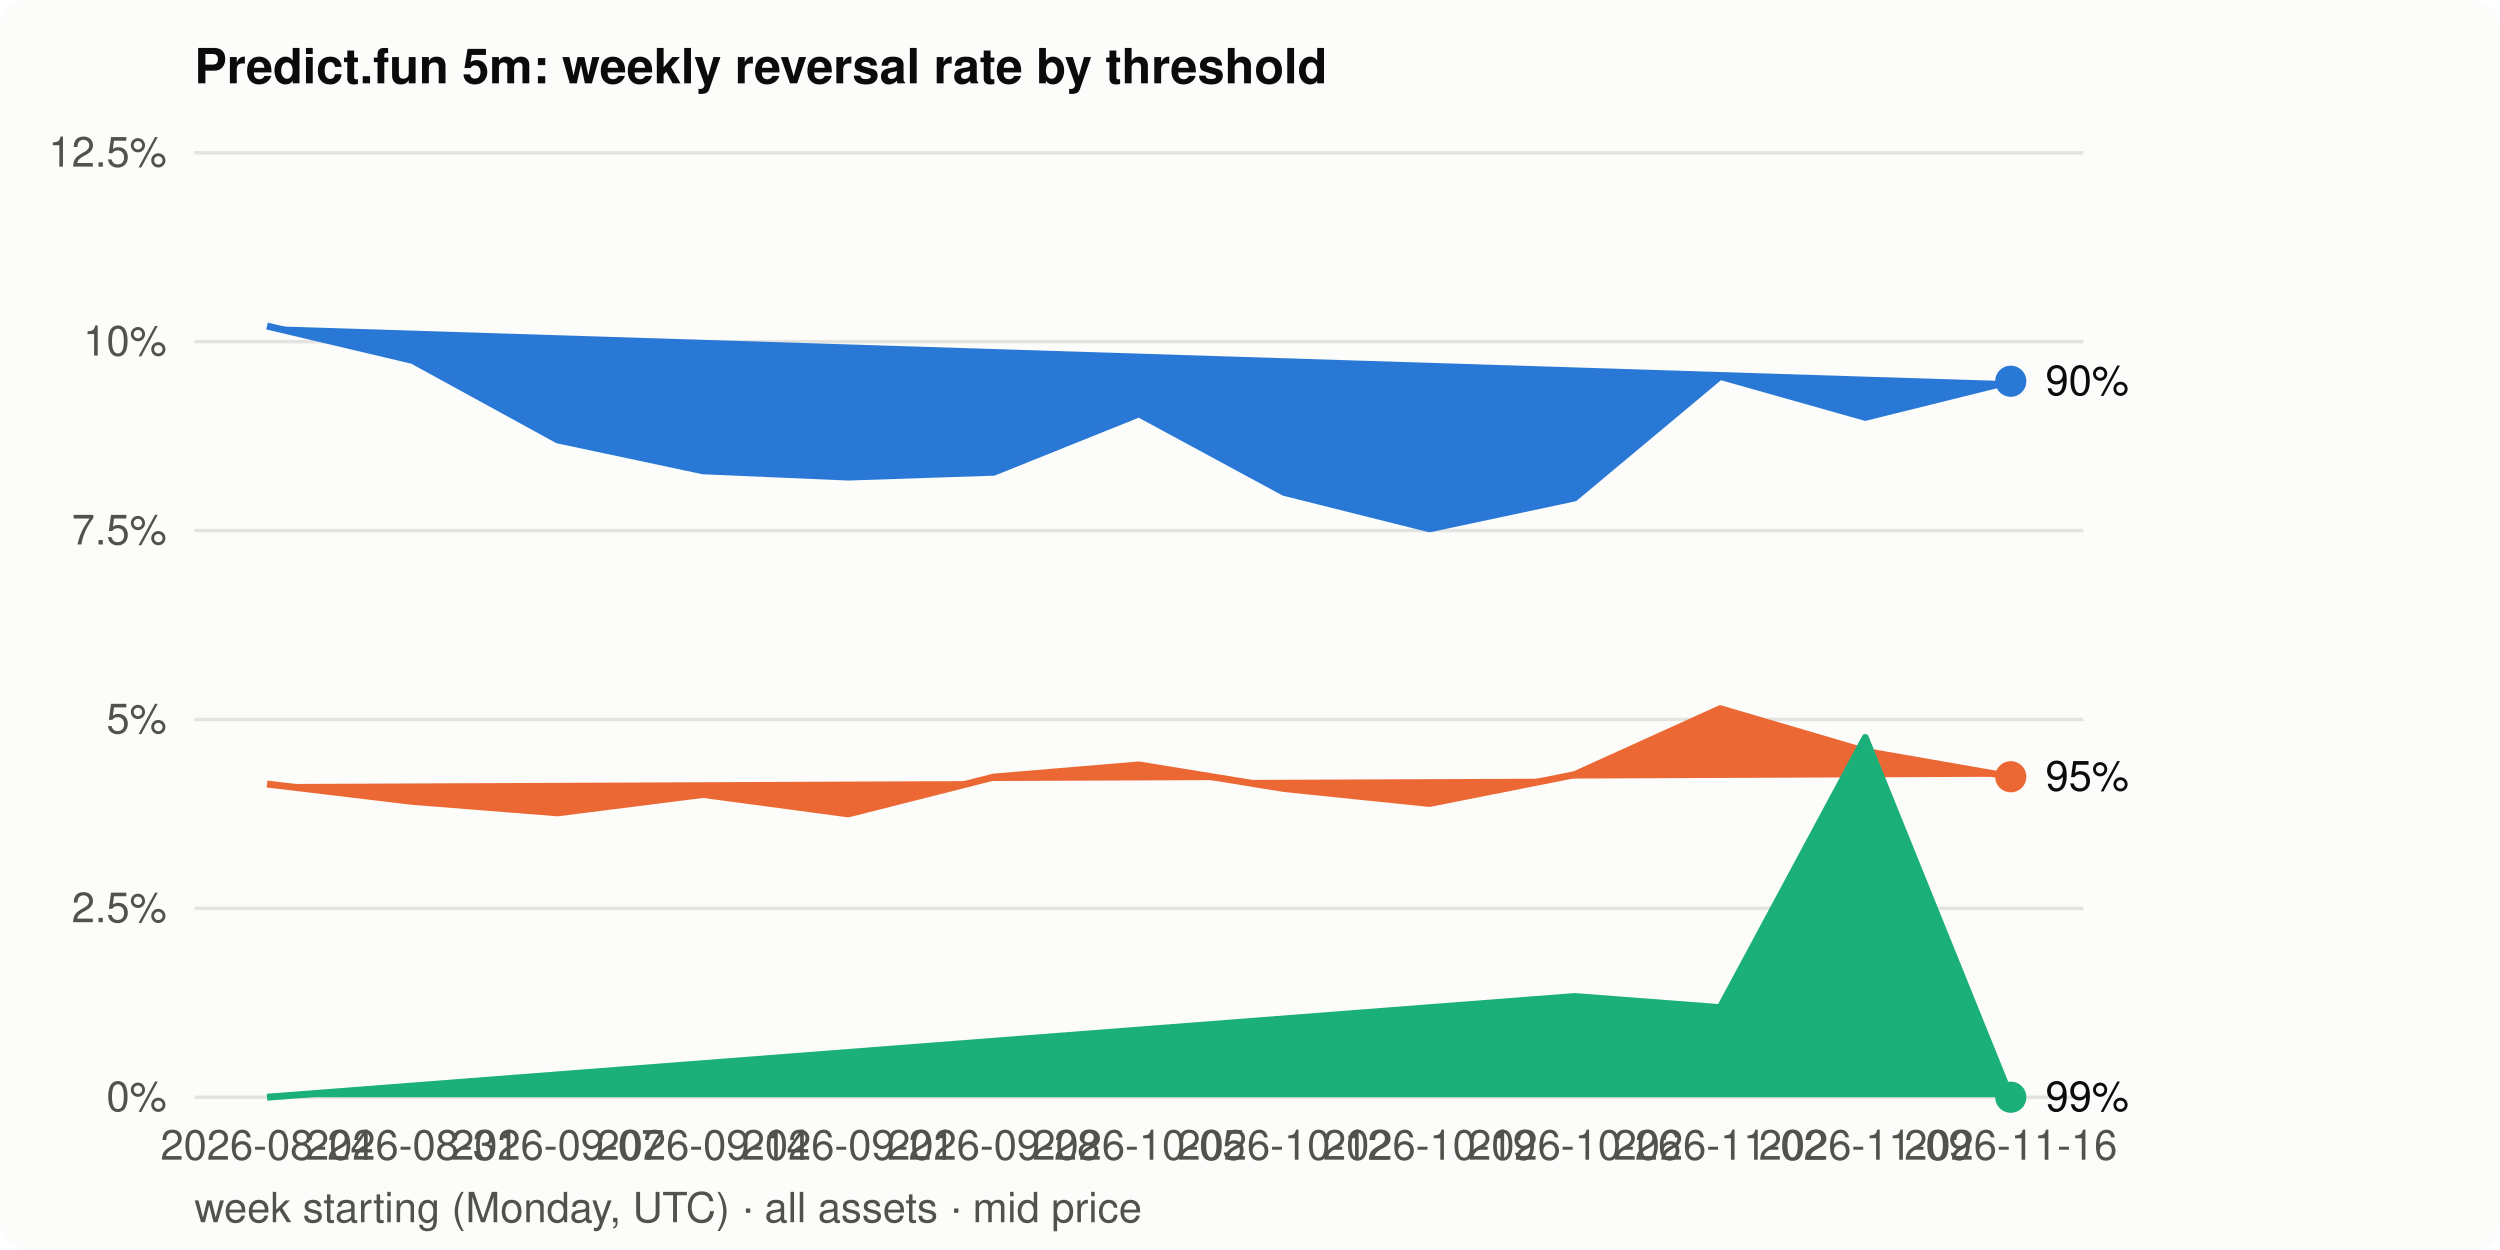
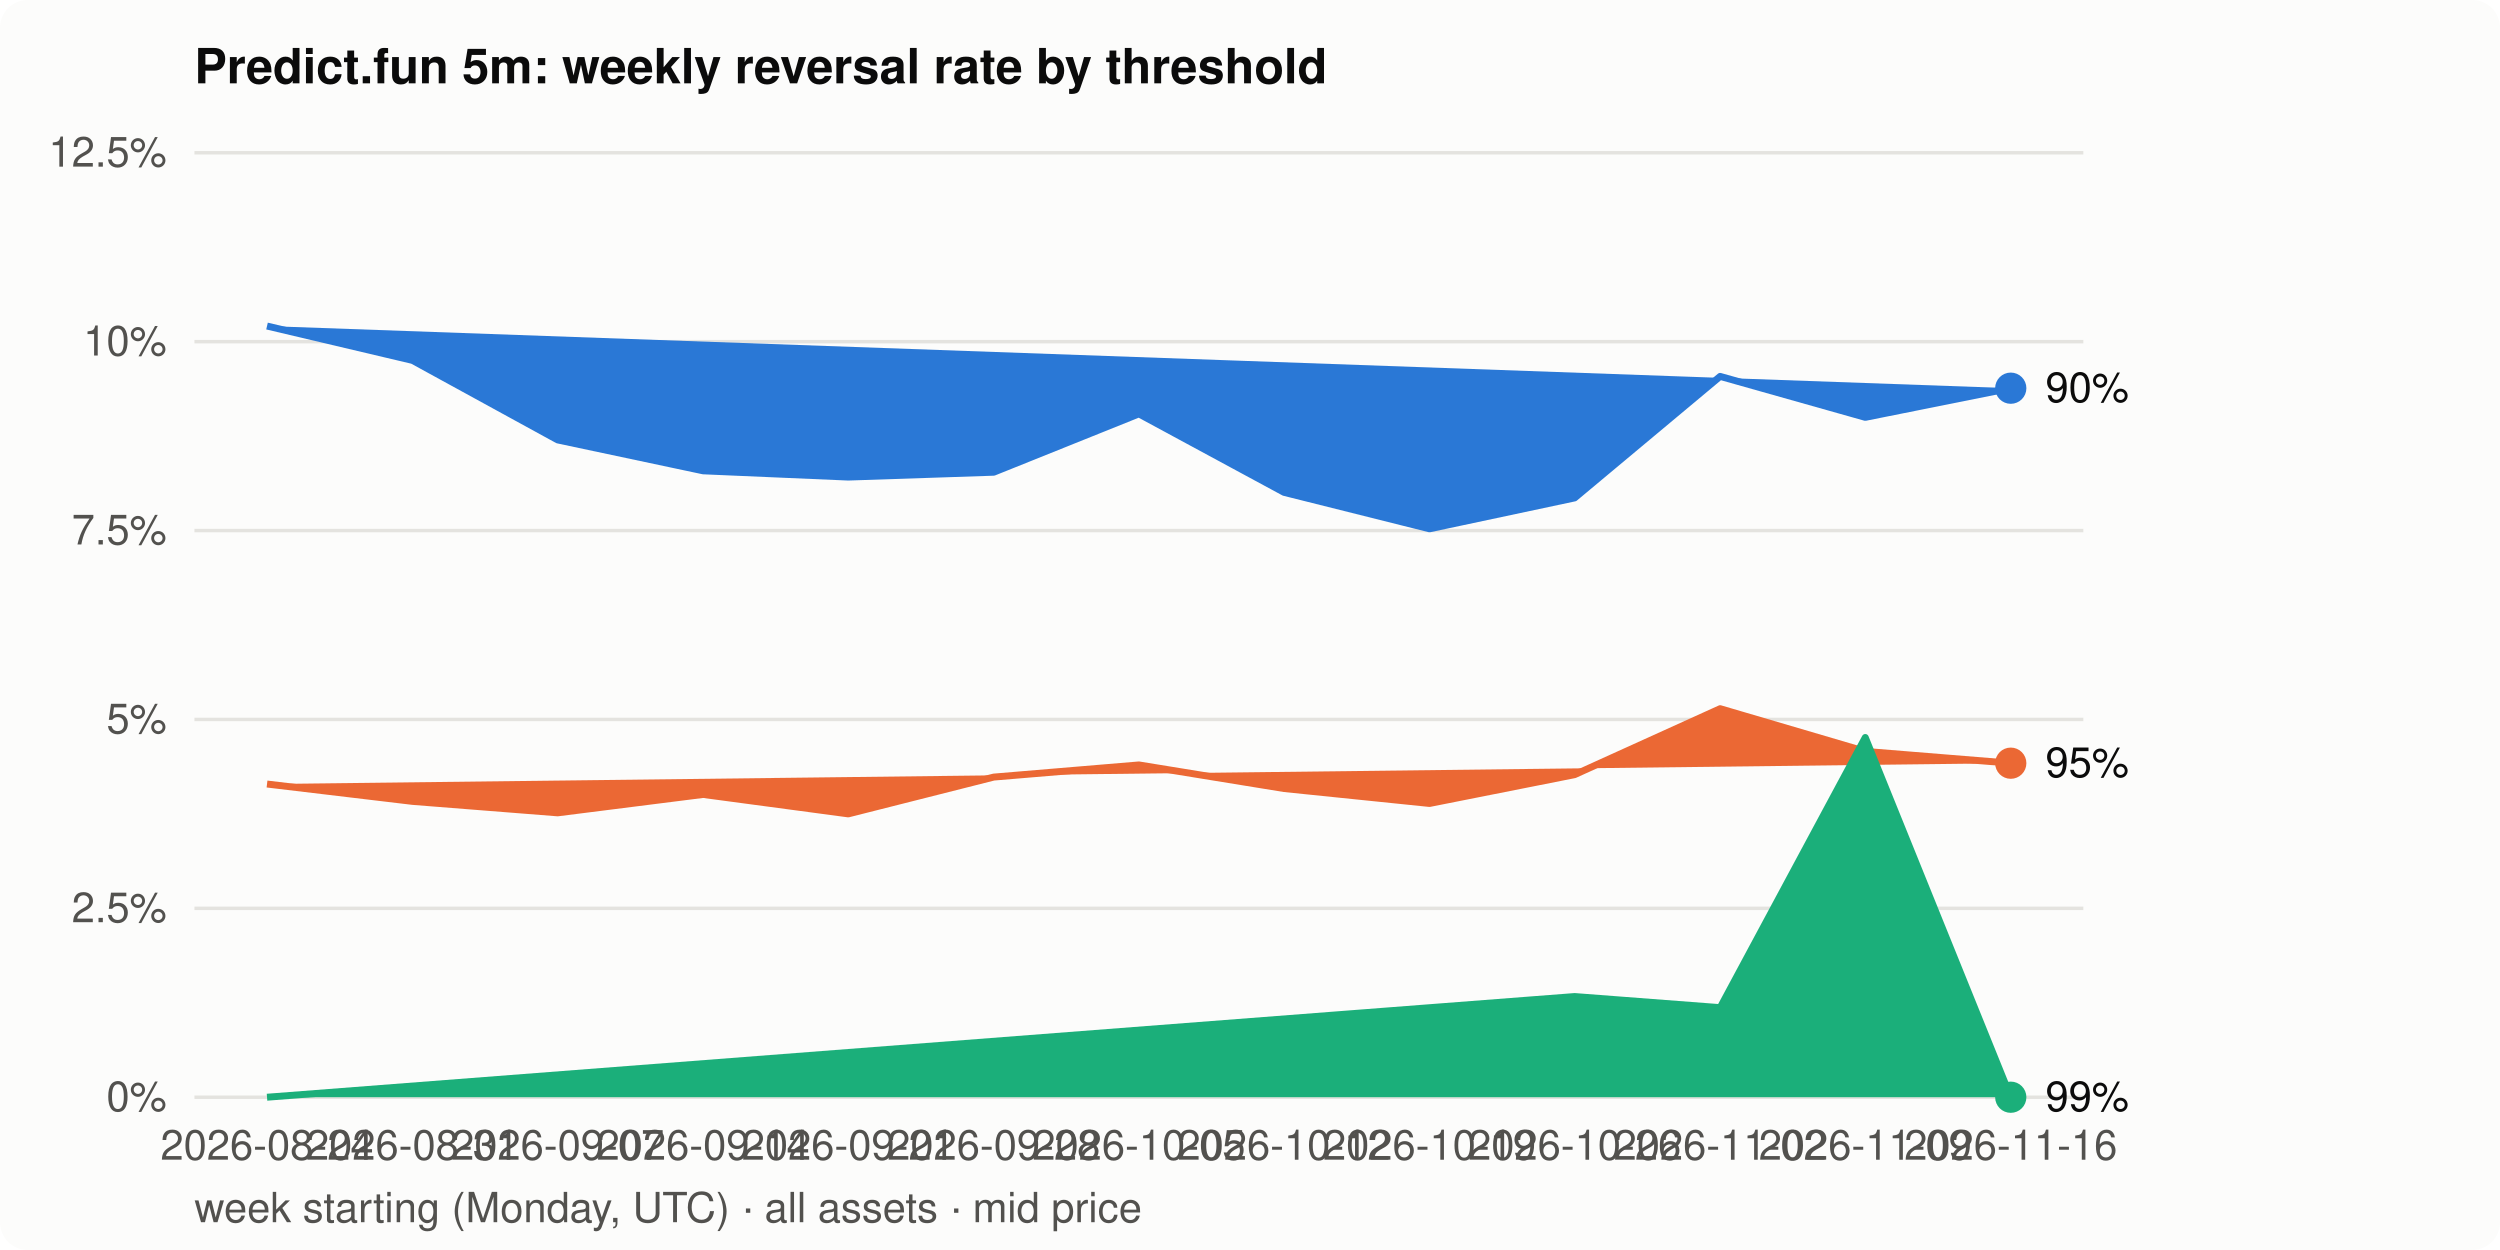
<svg xmlns="http://www.w3.org/2000/svg" viewBox="0 0 720 360" width="720" height="360" role="img" aria-label="Predict.fun 5m: weekly reversal rate by threshold">
  <style>
  .bg{fill:#fcfcfb} .t1{fill:#0b0b0b} .t2{fill:#52514e} .grid{stroke:#e4e3df}
  .s1{stroke:#2a78d6;fill:#2a78d6} .s2{stroke:#eb6834;fill:#eb6834} .s3{stroke:#1baf7a;fill:#1baf7a}
  .ref{stroke:#8a8984;fill:#8a8984} .ring{stroke:#fcfcfb}
  text{font-family:-apple-system,Segoe UI,Helvetica,Arial,sans-serif;font-size:12px}
  .title{font-size:14px;font-weight:600}
  @media (prefers-color-scheme: dark){
    .bg{fill:#1a1a19} .t1{fill:#f0efec} .t2{fill:#c3c2b7} .grid{stroke:#34332f}
    .s1{stroke:#3987e5;fill:#3987e5} .s2{stroke:#d95926;fill:#d95926} .s3{stroke:#199e70;fill:#199e70}
    .ref{stroke:#9d9c96;fill:#9d9c96} .ring{stroke:#1a1a19}
  }
</style>
  <rect class="bg" width="720" height="360" rx="8" />
  <text class="t1 title" x="56" y="24">Predict.fun 5m: weekly reversal rate by threshold</text>
  <line class="grid" x1="56" x2="600" y1="316.0" y2="316.0" stroke-width="1" />
  <text class="t2" x="48" y="320.0" text-anchor="end">0%</text>
  <line class="grid" x1="56" x2="600" y1="261.6" y2="261.6" stroke-width="1" />
  <text class="t2" x="48" y="265.6" text-anchor="end">2.5%</text>
  <line class="grid" x1="56" x2="600" y1="207.2" y2="207.2" stroke-width="1" />
  <text class="t2" x="48" y="211.2" text-anchor="end">5%</text>
  <line class="grid" x1="56" x2="600" y1="152.8" y2="152.8" stroke-width="1" />
  <text class="t2" x="48" y="156.8" text-anchor="end">7.5%</text>
  <line class="grid" x1="56" x2="600" y1="98.4" y2="98.4" stroke-width="1" />
  <text class="t2" x="48" y="102.4" text-anchor="end">10%</text>
  <line class="grid" x1="56" x2="600" y1="44.0" y2="44.0" stroke-width="1" />
  <text class="t2" x="48" y="48.0" text-anchor="end">12.5%</text>
  <text class="t2" x="76.9" y="334" text-anchor="middle">2026-08-24</text>
  <text class="t2" x="118.8" y="334" text-anchor="middle">2026-08-31</text>
  <text class="t2" x="160.6" y="334" text-anchor="middle">2026-09-07</text>
  <text class="t2" x="202.5" y="334" text-anchor="middle">2026-09-14</text>
  <text class="t2" x="244.3" y="334" text-anchor="middle">2026-09-21</text>
  <text class="t2" x="286.2" y="334" text-anchor="middle">2026-09-28</text>
  <text class="t2" x="328.0" y="334" text-anchor="middle">2026-10-05</text>
  <text class="t2" x="369.8" y="334" text-anchor="middle">2026-10-12</text>
  <text class="t2" x="411.7" y="334" text-anchor="middle">2026-10-19</text>
  <text class="t2" x="453.5" y="334" text-anchor="middle">2026-10-26</text>
  <text class="t2" x="495.4" y="334" text-anchor="middle">2026-11-02</text>
  <text class="t2" x="537.2" y="334" text-anchor="middle">2026-11-09</text>
  <text class="t2" x="579.1" y="334" text-anchor="middle">2026-11-16</text>
-   <path class="s1" d="M76.9,93.9 L118.8,103.8 L160.6,126.7 L202.5,135.6 L244.3,137.4 L286.2,136.0 L328.0,119.2 L369.8,141.8 L411.7,152.3 L453.5,143.4 L495.4,108.4 L537.2,120.2 L579.1,109.8" fill="none" stroke-width="2" stroke-linejoin="round" />
-   <circle class="s1" cx="579.1" cy="109.8" r="4" stroke="none" />
-   <text class="t1" x="589.1" y="113.8">90%</text>
-   <path class="s2" d="M76.9,225.8 L118.8,230.8 L160.6,234.1 L202.5,228.8 L244.3,234.4 L286.2,223.8 L328.0,220.3 L369.8,227.1 L411.7,231.4 L453.5,223.1 L495.4,204.1 L537.2,216.4 L579.1,223.7" fill="none" stroke-width="2" stroke-linejoin="round" />
-   <circle class="s2" cx="579.1" cy="223.7" r="4" stroke="none" />
-   <text class="t1" x="589.1" y="227.7">95%</text>
+   <path class="s1" d="M76.9,93.9 L118.8,103.8 L160.6,126.7 L202.5,135.6 L244.3,137.4 L286.2,136.0 L328.0,119.2 L369.8,141.8 L411.7,152.3 L453.5,143.4 L495.4,108.4 L537.2,120.2 L579.1,111.8" fill="none" stroke-width="2" stroke-linejoin="round" />
+   <circle class="s1" cx="579.1" cy="111.8" r="4" stroke="none" />
+   <text class="t1" x="589.1" y="115.8">90%</text>
+   <path class="s2" d="M76.9,225.8 L118.8,230.8 L160.6,234.1 L202.5,228.8 L244.3,234.4 L286.2,223.8 L328.0,220.3 L369.8,227.1 L411.7,231.4 L453.5,223.1 L495.4,204.1 L537.2,216.4 L579.1,219.8" fill="none" stroke-width="2" stroke-linejoin="round" />
+   <circle class="s2" cx="579.1" cy="219.8" r="4" stroke="none" />
+   <text class="t1" x="589.1" y="223.8">95%</text>
  <path class="s3" d="M76.9,316.0 L453.5,287.0 L495.4,290.2 L537.2,212.4 L579.1,316.0" fill="none" stroke-width="2" stroke-linejoin="round" />
  <circle class="s3" cx="579.1" cy="316.0" r="4" stroke="none" />
  <text class="t1" x="589.1" y="320.0">99%</text>
  <text class="t2" x="56" y="352">week starting (Monday, UTC) · all assets · mid price</text>
</svg>
